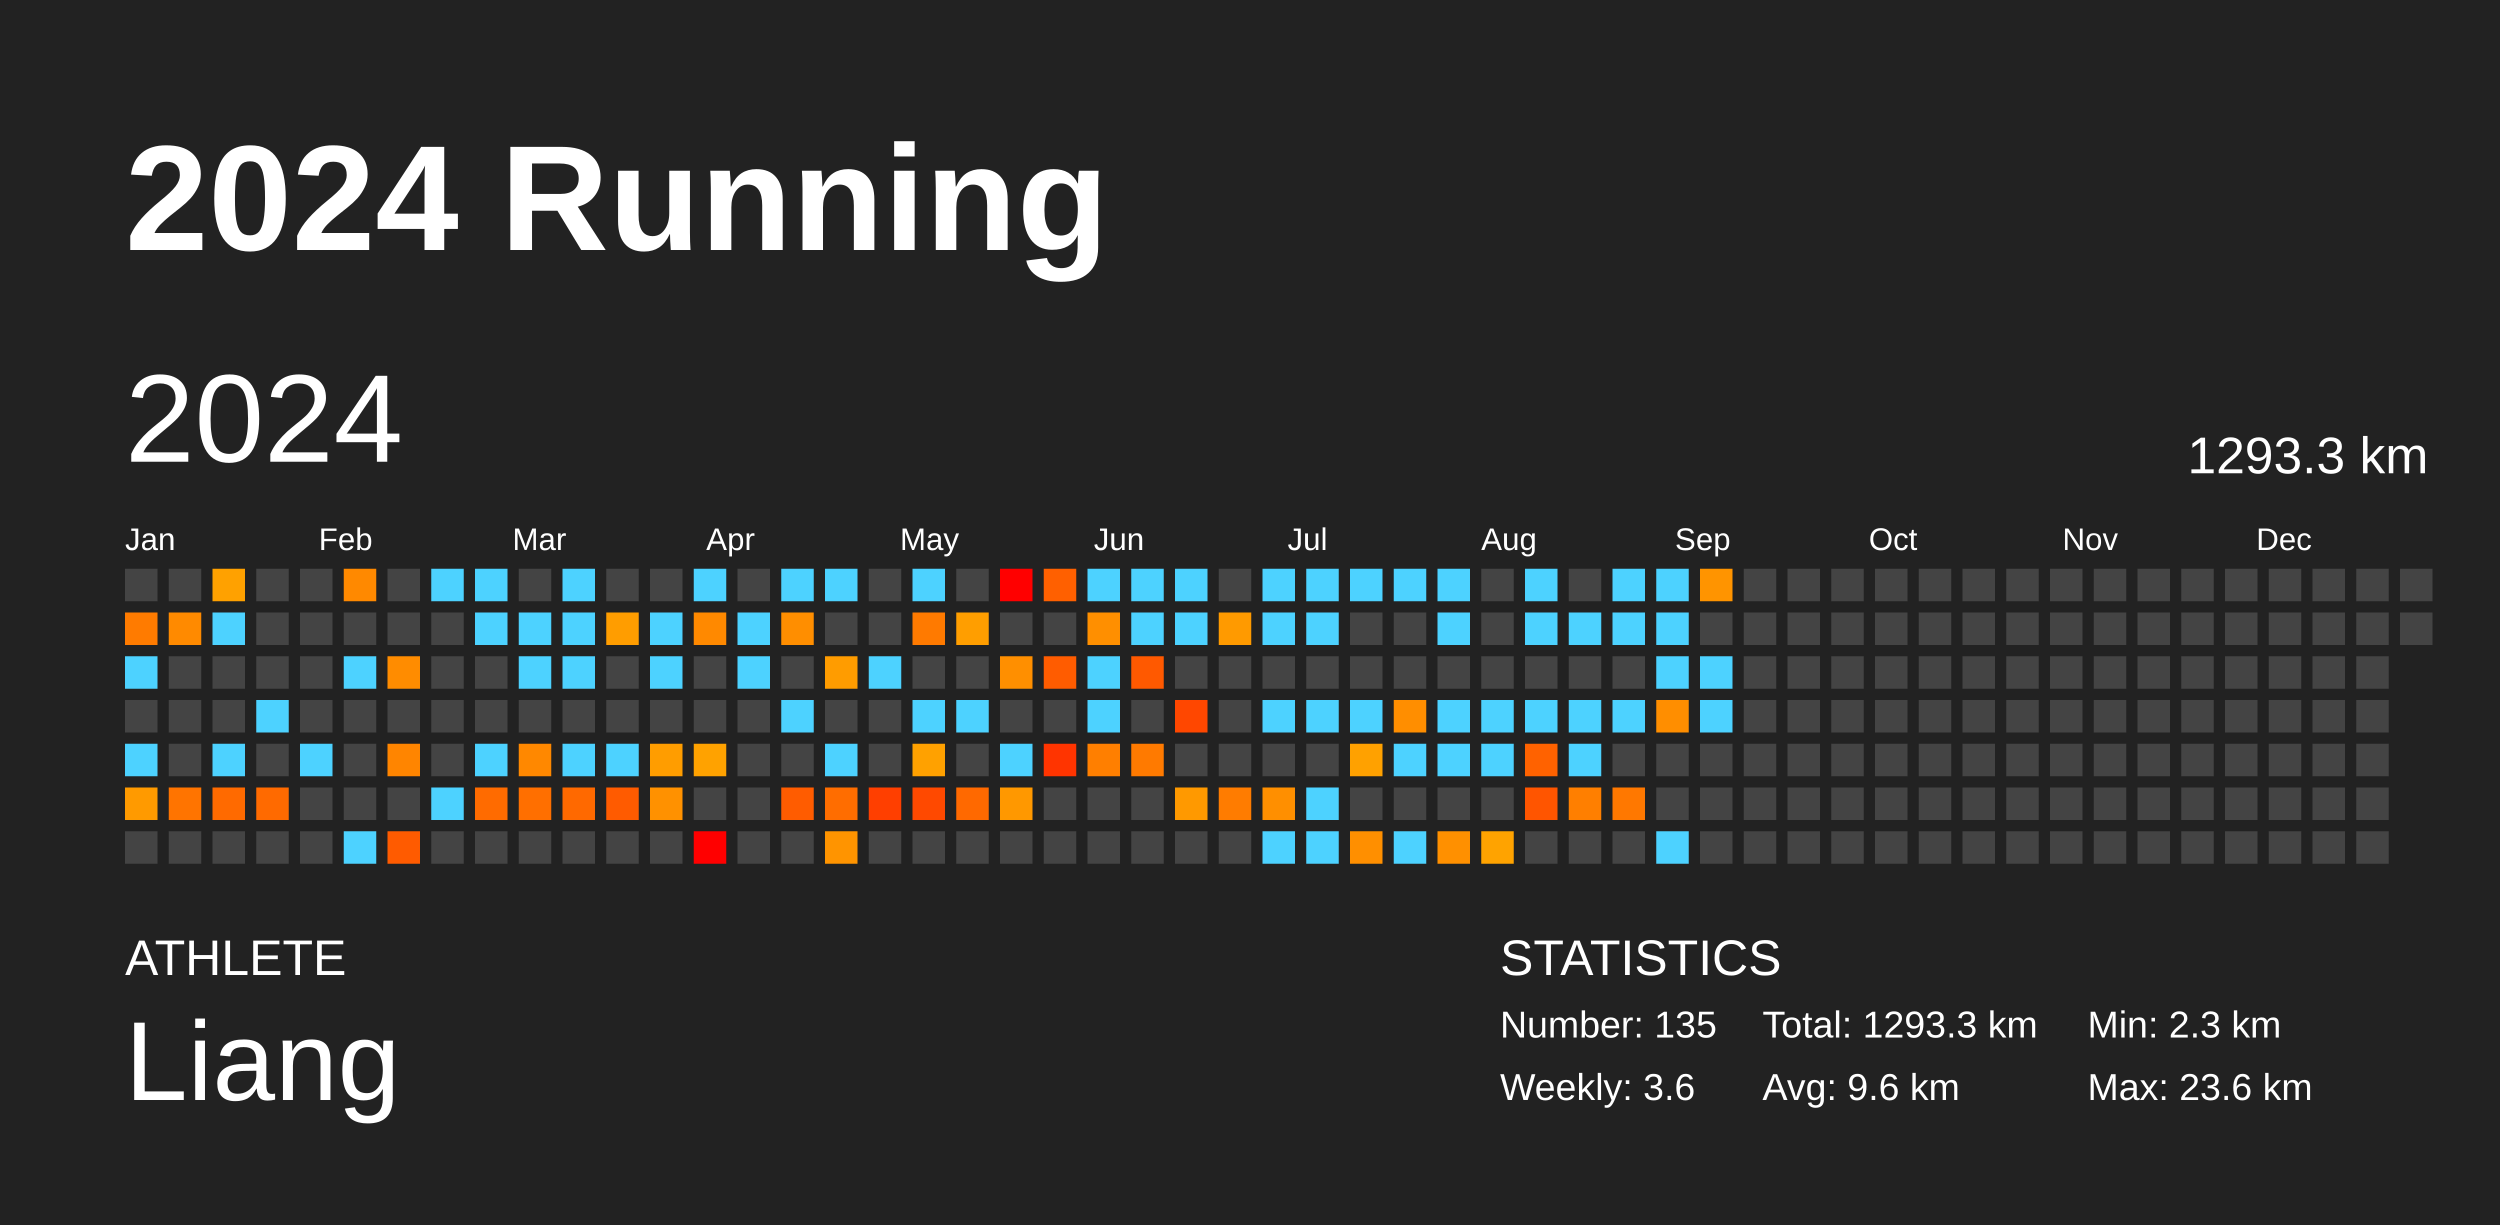
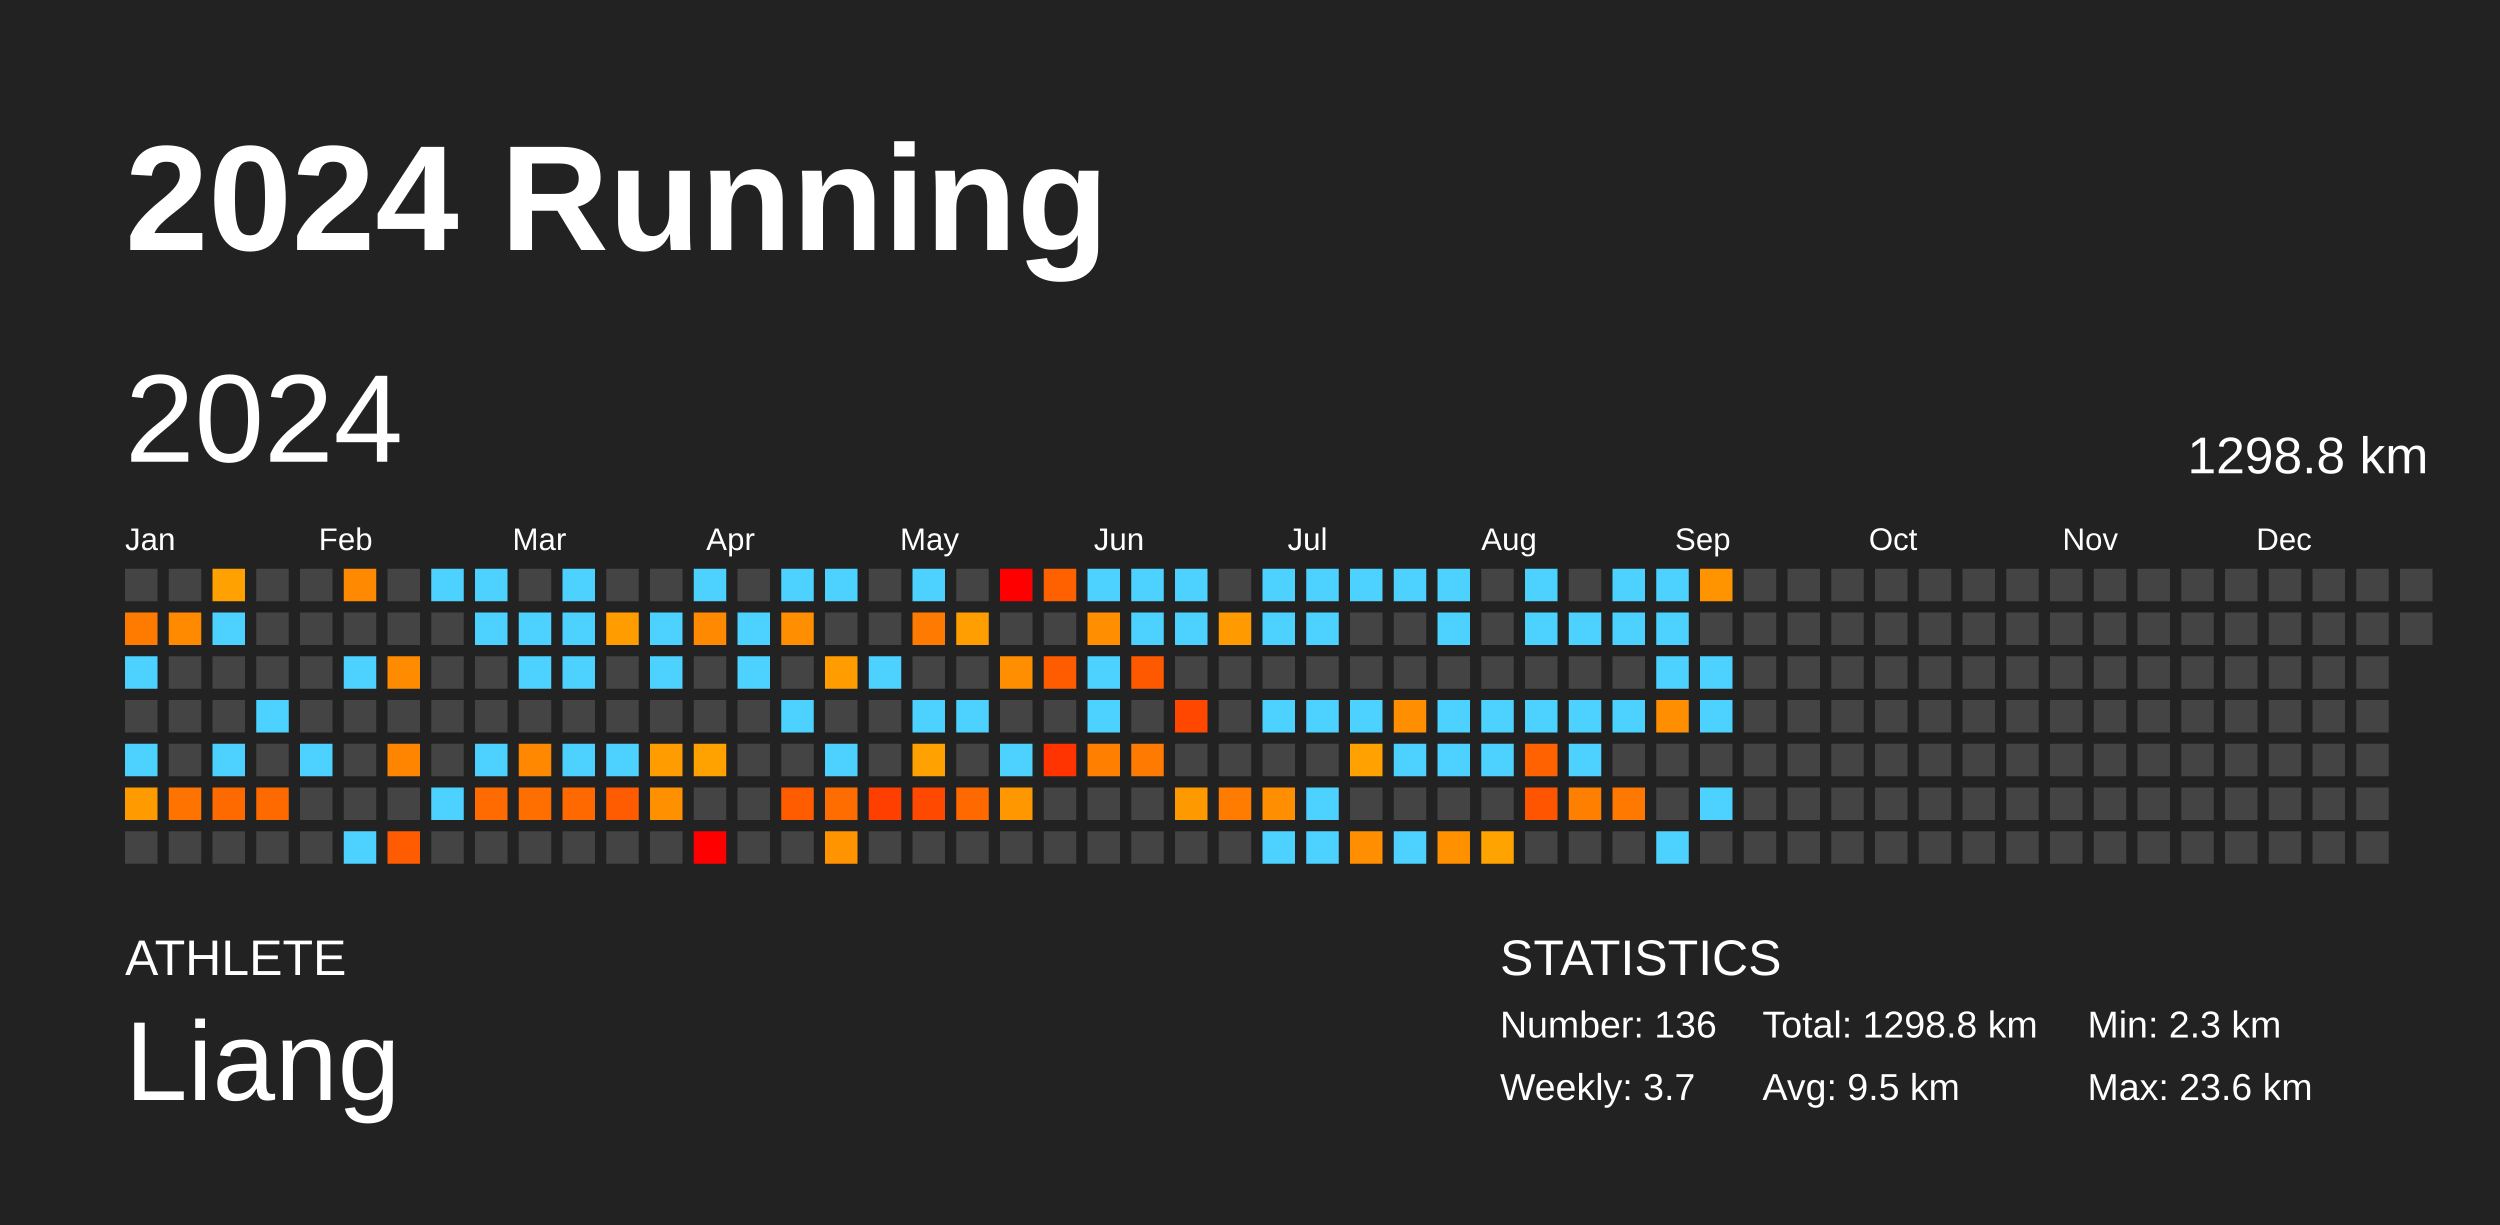
<svg xmlns="http://www.w3.org/2000/svg" baseProfile="full" height="98mm" version="1.1" viewBox="0,0,200,98" width="200mm">
  <defs />
  <rect fill="#222222" height="98" width="200" x="0" y="0" />
  <text fill="#FFFFFF" style="font-size:12px; font-family:Arial; font-weight:bold;" x="10" y="20">2024 Running</text>
  <text fill="#FFFFFF" style="font-size:4px; font-family:Arial" x="10" y="78">ATHLETE</text>
  <text fill="#FFFFFF" style="font-size:9px; font-family:Arial" x="10" y="88">Liang</text>
  <text fill="#FFFFFF" style="font-size:4px; font-family:Arial" x="120" y="78">STATISTICS</text>
-   <text fill="#FFFFFF" style="font-size:3px; font-family:Arial" x="120" y="83">Number: 135</text>
-   <text fill="#FFFFFF" style="font-size:3px; font-family:Arial" x="120" y="88">Weekly: 3.6</text>
-   <text fill="#FFFFFF" style="font-size:3px; font-family:Arial" x="141" y="83">Total: 1293.3 km</text>
-   <text fill="#FFFFFF" style="font-size:3px; font-family:Arial" x="141" y="88">Avg: 9.6 km</text>
+   <text fill="#FFFFFF" style="font-size:3px; font-family:Arial" x="120" y="83">Number: 136</text>
+   <text fill="#FFFFFF" style="font-size:3px; font-family:Arial" x="120" y="88">Weekly: 3.7</text>
+   <text fill="#FFFFFF" style="font-size:3px; font-family:Arial" x="141" y="83">Total: 1298.8 km</text>
+   <text fill="#FFFFFF" style="font-size:3px; font-family:Arial" x="141" y="88">Avg: 9.5 km</text>
  <text fill="#FFFFFF" style="font-size:3px; font-family:Arial" x="167" y="83">Min: 2.3 km</text>
  <text fill="#FFFFFF" style="font-size:3px; font-family:Arial" x="167" y="88">Max: 23.6 km</text>
  <text dominant-baseline="hanging" fill="#FFFFFF" style="font-size:10.0px; font-family:Arial;" x="10" y="30">2024</text>
-   <text dominant-baseline="hanging" fill="#FFFFFF" style="font-size:4.125px; font-family:Arial;" x="175" y="35">1293.3 km</text>
+   <text dominant-baseline="hanging" fill="#FFFFFF" style="font-size:4.125px; font-family:Arial;" x="175" y="35">1298.8 km</text>
  <text fill="#FFFFFF" style="font-size:2.5px; font-family:Arial" x="10.0" y="44">Jan</text>
  <text fill="#FFFFFF" style="font-size:2.5px; font-family:Arial" x="25.5" y="44">Feb</text>
  <text fill="#FFFFFF" style="font-size:2.5px; font-family:Arial" x="41.0" y="44">Mar</text>
  <text fill="#FFFFFF" style="font-size:2.5px; font-family:Arial" x="56.5" y="44">Apr</text>
  <text fill="#FFFFFF" style="font-size:2.5px; font-family:Arial" x="72.0" y="44">May</text>
  <text fill="#FFFFFF" style="font-size:2.5px; font-family:Arial" x="87.5" y="44">Jun</text>
  <text fill="#FFFFFF" style="font-size:2.5px; font-family:Arial" x="103.0" y="44">Jul</text>
  <text fill="#FFFFFF" style="font-size:2.5px; font-family:Arial" x="118.5" y="44">Aug</text>
  <text fill="#FFFFFF" style="font-size:2.5px; font-family:Arial" x="134.0" y="44">Sep</text>
  <text fill="#FFFFFF" style="font-size:2.5px; font-family:Arial" x="149.5" y="44">Oct</text>
  <text fill="#FFFFFF" style="font-size:2.5px; font-family:Arial" x="165.0" y="44">Nov</text>
  <text fill="#FFFFFF" style="font-size:2.5px; font-family:Arial" x="180.5" y="44">Dec</text>
  <rect fill="#444444" height="2.6" width="2.6" x="10.0" y="45.5" />
  <rect fill="#ff7b00" height="2.6" width="2.6" x="10.0" y="49.0" />
  <rect fill="#4dd2ff" height="2.6" width="2.6" x="10.0" y="52.5" />
  <rect fill="#444444" height="2.6" width="2.6" x="10.0" y="56.0" />
  <rect fill="#4dd2ff" height="2.6" width="2.6" x="10.0" y="59.5" />
  <rect fill="#ff9a00" height="2.6" width="2.6" x="10.0" y="63.0" />
  <rect fill="#444444" height="2.6" width="2.6" x="10.0" y="66.5" />
  <rect fill="#444444" height="2.6" width="2.6" x="13.5" y="45.5" />
  <rect fill="#ff8a00" height="2.6" width="2.6" x="13.5" y="49.0" />
  <rect fill="#444444" height="2.6" width="2.6" x="13.5" y="52.5" />
  <rect fill="#444444" height="2.6" width="2.6" x="13.5" y="56.0" />
  <rect fill="#444444" height="2.6" width="2.6" x="13.5" y="59.5" />
  <rect fill="#ff7400" height="2.6" width="2.6" x="13.5" y="63.0" />
  <rect fill="#444444" height="2.6" width="2.6" x="13.5" y="66.5" />
  <rect fill="#ffa100" height="2.6" width="2.6" x="17.0" y="45.5" />
  <rect fill="#4dd2ff" height="2.6" width="2.6" x="17.0" y="49.0" />
  <rect fill="#444444" height="2.6" width="2.6" x="17.0" y="52.5" />
  <rect fill="#444444" height="2.6" width="2.6" x="17.0" y="56.0" />
  <rect fill="#4dd2ff" height="2.6" width="2.6" x="17.0" y="59.5" />
  <rect fill="#ff6a00" height="2.6" width="2.6" x="17.0" y="63.0" />
  <rect fill="#444444" height="2.6" width="2.6" x="17.0" y="66.5" />
  <rect fill="#444444" height="2.6" width="2.6" x="20.5" y="45.5" />
  <rect fill="#444444" height="2.6" width="2.6" x="20.5" y="49.0" />
  <rect fill="#444444" height="2.6" width="2.6" x="20.5" y="52.5" />
  <rect fill="#4dd2ff" height="2.6" width="2.6" x="20.5" y="56.0" />
  <rect fill="#444444" height="2.6" width="2.6" x="20.5" y="59.5" />
  <rect fill="#ff6a00" height="2.6" width="2.6" x="20.5" y="63.0" />
  <rect fill="#444444" height="2.6" width="2.6" x="20.5" y="66.5" />
  <rect fill="#444444" height="2.6" width="2.6" x="24.0" y="45.5" />
  <rect fill="#444444" height="2.6" width="2.6" x="24.0" y="49.0" />
  <rect fill="#444444" height="2.6" width="2.6" x="24.0" y="52.5" />
  <rect fill="#444444" height="2.6" width="2.6" x="24.0" y="56.0" />
  <rect fill="#4dd2ff" height="2.6" width="2.6" x="24.0" y="59.5" />
  <rect fill="#444444" height="2.6" width="2.6" x="24.0" y="63.0" />
  <rect fill="#444444" height="2.6" width="2.6" x="24.0" y="66.5" />
  <rect fill="#ff8900" height="2.6" width="2.6" x="27.5" y="45.5" />
  <rect fill="#444444" height="2.6" width="2.6" x="27.5" y="49.0" />
  <rect fill="#4dd2ff" height="2.6" width="2.6" x="27.5" y="52.5" />
  <rect fill="#444444" height="2.6" width="2.6" x="27.5" y="56.0" />
  <rect fill="#444444" height="2.6" width="2.6" x="27.5" y="59.5" />
  <rect fill="#444444" height="2.6" width="2.6" x="27.5" y="63.0" />
  <rect fill="#4dd2ff" height="2.6" width="2.6" x="27.5" y="66.5" />
  <rect fill="#444444" height="2.6" width="2.6" x="31.0" y="45.5" />
  <rect fill="#444444" height="2.6" width="2.6" x="31.0" y="49.0" />
  <rect fill="#ff8c00" height="2.6" width="2.6" x="31.0" y="52.5" />
  <rect fill="#444444" height="2.6" width="2.6" x="31.0" y="56.0" />
  <rect fill="#ff8500" height="2.6" width="2.6" x="31.0" y="59.5" />
  <rect fill="#444444" height="2.6" width="2.6" x="31.0" y="63.0" />
  <rect fill="#ff5b00" height="2.6" width="2.6" x="31.0" y="66.5" />
  <rect fill="#4dd2ff" height="2.6" width="2.6" x="34.5" y="45.5" />
  <rect fill="#444444" height="2.6" width="2.6" x="34.5" y="49.0" />
  <rect fill="#444444" height="2.6" width="2.6" x="34.5" y="52.5" />
  <rect fill="#444444" height="2.6" width="2.6" x="34.5" y="56.0" />
  <rect fill="#444444" height="2.6" width="2.6" x="34.5" y="59.5" />
  <rect fill="#4dd2ff" height="2.6" width="2.6" x="34.5" y="63.0" />
  <rect fill="#444444" height="2.6" width="2.6" x="34.5" y="66.5" />
  <rect fill="#4dd2ff" height="2.6" width="2.6" x="38.0" y="45.5" />
  <rect fill="#4dd2ff" height="2.6" width="2.6" x="38.0" y="49.0" />
  <rect fill="#444444" height="2.6" width="2.6" x="38.0" y="52.5" />
  <rect fill="#444444" height="2.6" width="2.6" x="38.0" y="56.0" />
  <rect fill="#4dd2ff" height="2.6" width="2.6" x="38.0" y="59.5" />
  <rect fill="#ff6b00" height="2.6" width="2.6" x="38.0" y="63.0" />
  <rect fill="#444444" height="2.6" width="2.6" x="38.0" y="66.5" />
  <rect fill="#444444" height="2.6" width="2.6" x="41.5" y="45.5" />
  <rect fill="#4dd2ff" height="2.6" width="2.6" x="41.5" y="49.0" />
  <rect fill="#4dd2ff" height="2.6" width="2.6" x="41.5" y="52.5" />
  <rect fill="#444444" height="2.6" width="2.6" x="41.5" y="56.0" />
  <rect fill="#ff8800" height="2.6" width="2.6" x="41.5" y="59.5" />
  <rect fill="#ff6f00" height="2.6" width="2.6" x="41.5" y="63.0" />
  <rect fill="#444444" height="2.6" width="2.6" x="41.5" y="66.5" />
  <rect fill="#4dd2ff" height="2.6" width="2.6" x="45.0" y="45.5" />
  <rect fill="#4dd2ff" height="2.6" width="2.6" x="45.0" y="49.0" />
  <rect fill="#4dd2ff" height="2.6" width="2.6" x="45.0" y="52.5" />
  <rect fill="#444444" height="2.6" width="2.6" x="45.0" y="56.0" />
  <rect fill="#4dd2ff" height="2.6" width="2.6" x="45.0" y="59.5" />
  <rect fill="#ff6900" height="2.6" width="2.6" x="45.0" y="63.0" />
  <rect fill="#444444" height="2.6" width="2.6" x="45.0" y="66.5" />
  <rect fill="#444444" height="2.6" width="2.6" x="48.5" y="45.5" />
  <rect fill="#ff9d00" height="2.6" width="2.6" x="48.5" y="49.0" />
  <rect fill="#444444" height="2.6" width="2.6" x="48.5" y="52.5" />
  <rect fill="#444444" height="2.6" width="2.6" x="48.5" y="56.0" />
  <rect fill="#4dd2ff" height="2.6" width="2.6" x="48.5" y="59.5" />
  <rect fill="#ff5b00" height="2.6" width="2.6" x="48.5" y="63.0" />
  <rect fill="#444444" height="2.6" width="2.6" x="48.5" y="66.5" />
  <rect fill="#444444" height="2.6" width="2.6" x="52.0" y="45.5" />
  <rect fill="#4dd2ff" height="2.6" width="2.6" x="52.0" y="49.0" />
  <rect fill="#4dd2ff" height="2.6" width="2.6" x="52.0" y="52.5" />
  <rect fill="#444444" height="2.6" width="2.6" x="52.0" y="56.0" />
  <rect fill="#ff9d00" height="2.6" width="2.6" x="52.0" y="59.5" />
  <rect fill="#ff9100" height="2.6" width="2.6" x="52.0" y="63.0" />
  <rect fill="#444444" height="2.6" width="2.6" x="52.0" y="66.5" />
  <rect fill="#4dd2ff" height="2.6" width="2.6" x="55.5" y="45.5" />
  <rect fill="#ff8900" height="2.6" width="2.6" x="55.5" y="49.0" />
  <rect fill="#444444" height="2.6" width="2.6" x="55.5" y="52.5" />
  <rect fill="#444444" height="2.6" width="2.6" x="55.5" y="56.0" />
  <rect fill="#ffa200" height="2.6" width="2.6" x="55.5" y="59.5" />
  <rect fill="#444444" height="2.6" width="2.6" x="55.5" y="63.0" />
  <rect fill="red" height="2.6" width="2.6" x="55.5" y="66.5" />
  <rect fill="#444444" height="2.6" width="2.6" x="59.0" y="45.5" />
  <rect fill="#4dd2ff" height="2.6" width="2.6" x="59.0" y="49.0" />
  <rect fill="#4dd2ff" height="2.6" width="2.6" x="59.0" y="52.5" />
  <rect fill="#444444" height="2.6" width="2.6" x="59.0" y="56.0" />
  <rect fill="#444444" height="2.6" width="2.6" x="59.0" y="59.5" />
  <rect fill="#444444" height="2.6" width="2.6" x="59.0" y="63.0" />
  <rect fill="#444444" height="2.6" width="2.6" x="59.0" y="66.5" />
  <rect fill="#4dd2ff" height="2.6" width="2.6" x="62.5" y="45.5" />
  <rect fill="#ff8e00" height="2.6" width="2.6" x="62.5" y="49.0" />
  <rect fill="#444444" height="2.6" width="2.6" x="62.5" y="52.5" />
  <rect fill="#4dd2ff" height="2.6" width="2.6" x="62.5" y="56.0" />
  <rect fill="#444444" height="2.6" width="2.6" x="62.5" y="59.5" />
  <rect fill="#ff5c00" height="2.6" width="2.6" x="62.5" y="63.0" />
  <rect fill="#444444" height="2.6" width="2.6" x="62.5" y="66.5" />
  <rect fill="#4dd2ff" height="2.6" width="2.6" x="66.0" y="45.5" />
  <rect fill="#444444" height="2.6" width="2.6" x="66.0" y="49.0" />
  <rect fill="#ff9c00" height="2.6" width="2.6" x="66.0" y="52.5" />
  <rect fill="#444444" height="2.6" width="2.6" x="66.0" y="56.0" />
  <rect fill="#4dd2ff" height="2.6" width="2.6" x="66.0" y="59.5" />
  <rect fill="#ff6d00" height="2.6" width="2.6" x="66.0" y="63.0" />
  <rect fill="#ff9400" height="2.6" width="2.6" x="66.0" y="66.5" />
  <rect fill="#444444" height="2.6" width="2.6" x="69.5" y="45.5" />
  <rect fill="#444444" height="2.6" width="2.6" x="69.5" y="49.0" />
  <rect fill="#4dd2ff" height="2.6" width="2.6" x="69.5" y="52.5" />
  <rect fill="#444444" height="2.6" width="2.6" x="69.5" y="56.0" />
  <rect fill="#444444" height="2.6" width="2.6" x="69.5" y="59.5" />
  <rect fill="#ff3f00" height="2.6" width="2.6" x="69.5" y="63.0" />
  <rect fill="#444444" height="2.6" width="2.6" x="69.5" y="66.5" />
  <rect fill="#4dd2ff" height="2.6" width="2.6" x="73.0" y="45.5" />
  <rect fill="#ff7a00" height="2.6" width="2.6" x="73.0" y="49.0" />
  <rect fill="#444444" height="2.6" width="2.6" x="73.0" y="52.5" />
  <rect fill="#4dd2ff" height="2.6" width="2.6" x="73.0" y="56.0" />
  <rect fill="#ffa100" height="2.6" width="2.6" x="73.0" y="59.5" />
  <rect fill="#ff4900" height="2.6" width="2.6" x="73.0" y="63.0" />
  <rect fill="#444444" height="2.6" width="2.6" x="73.0" y="66.5" />
  <rect fill="#444444" height="2.6" width="2.6" x="76.5" y="45.5" />
  <rect fill="#ff9e00" height="2.6" width="2.6" x="76.5" y="49.0" />
  <rect fill="#444444" height="2.6" width="2.6" x="76.5" y="52.5" />
  <rect fill="#4dd2ff" height="2.6" width="2.6" x="76.5" y="56.0" />
  <rect fill="#444444" height="2.6" width="2.6" x="76.5" y="59.5" />
  <rect fill="#ff6900" height="2.6" width="2.6" x="76.5" y="63.0" />
  <rect fill="#444444" height="2.6" width="2.6" x="76.5" y="66.5" />
  <rect fill="red" height="2.6" width="2.6" x="80.0" y="45.5" />
  <rect fill="#444444" height="2.6" width="2.6" x="80.0" y="49.0" />
  <rect fill="#ff8f00" height="2.6" width="2.6" x="80.0" y="52.5" />
  <rect fill="#444444" height="2.6" width="2.6" x="80.0" y="56.0" />
  <rect fill="#4dd2ff" height="2.6" width="2.6" x="80.0" y="59.5" />
  <rect fill="#ff9800" height="2.6" width="2.6" x="80.0" y="63.0" />
  <rect fill="#444444" height="2.6" width="2.6" x="80.0" y="66.5" />
  <rect fill="#ff6000" height="2.6" width="2.6" x="83.5" y="45.5" />
  <rect fill="#444444" height="2.6" width="2.6" x="83.5" y="49.0" />
  <rect fill="#ff5c00" height="2.6" width="2.6" x="83.5" y="52.5" />
  <rect fill="#444444" height="2.6" width="2.6" x="83.5" y="56.0" />
  <rect fill="#ff3400" height="2.6" width="2.6" x="83.5" y="59.5" />
  <rect fill="#444444" height="2.6" width="2.6" x="83.5" y="63.0" />
  <rect fill="#444444" height="2.6" width="2.6" x="83.5" y="66.5" />
  <rect fill="#4dd2ff" height="2.6" width="2.6" x="87.0" y="45.5" />
  <rect fill="#ff8f00" height="2.6" width="2.6" x="87.0" y="49.0" />
  <rect fill="#4dd2ff" height="2.6" width="2.6" x="87.0" y="52.5" />
  <rect fill="#4dd2ff" height="2.6" width="2.6" x="87.0" y="56.0" />
  <rect fill="#ff7f00" height="2.6" width="2.6" x="87.0" y="59.5" />
  <rect fill="#444444" height="2.6" width="2.6" x="87.0" y="63.0" />
  <rect fill="#444444" height="2.6" width="2.6" x="87.0" y="66.5" />
  <rect fill="#4dd2ff" height="2.6" width="2.6" x="90.5" y="45.5" />
  <rect fill="#4dd2ff" height="2.6" width="2.6" x="90.5" y="49.0" />
  <rect fill="#ff5900" height="2.6" width="2.6" x="90.5" y="52.5" />
  <rect fill="#444444" height="2.6" width="2.6" x="90.5" y="56.0" />
  <rect fill="#ff7a00" height="2.6" width="2.6" x="90.5" y="59.5" />
  <rect fill="#444444" height="2.6" width="2.6" x="90.5" y="63.0" />
  <rect fill="#444444" height="2.6" width="2.6" x="90.5" y="66.5" />
  <rect fill="#4dd2ff" height="2.6" width="2.6" x="94.0" y="45.5" />
  <rect fill="#4dd2ff" height="2.6" width="2.6" x="94.0" y="49.0" />
  <rect fill="#444444" height="2.6" width="2.6" x="94.0" y="52.5" />
  <rect fill="#ff4700" height="2.6" width="2.6" x="94.0" y="56.0" />
  <rect fill="#444444" height="2.6" width="2.6" x="94.0" y="59.5" />
  <rect fill="#ff9900" height="2.6" width="2.6" x="94.0" y="63.0" />
  <rect fill="#444444" height="2.6" width="2.6" x="94.0" y="66.5" />
  <rect fill="#444444" height="2.6" width="2.6" x="97.5" y="45.5" />
  <rect fill="#ff9a00" height="2.6" width="2.6" x="97.5" y="49.0" />
  <rect fill="#444444" height="2.6" width="2.6" x="97.5" y="52.5" />
  <rect fill="#444444" height="2.6" width="2.6" x="97.5" y="56.0" />
  <rect fill="#444444" height="2.6" width="2.6" x="97.5" y="59.5" />
  <rect fill="#ff7c00" height="2.6" width="2.6" x="97.5" y="63.0" />
  <rect fill="#444444" height="2.6" width="2.6" x="97.5" y="66.5" />
  <rect fill="#4dd2ff" height="2.6" width="2.6" x="101.0" y="45.5" />
  <rect fill="#4dd2ff" height="2.6" width="2.6" x="101.0" y="49.0" />
  <rect fill="#444444" height="2.6" width="2.6" x="101.0" y="52.5" />
  <rect fill="#4dd2ff" height="2.6" width="2.6" x="101.0" y="56.0" />
  <rect fill="#444444" height="2.6" width="2.6" x="101.0" y="59.5" />
  <rect fill="#ff8f00" height="2.6" width="2.6" x="101.0" y="63.0" />
  <rect fill="#4dd2ff" height="2.6" width="2.6" x="101.0" y="66.5" />
  <rect fill="#4dd2ff" height="2.6" width="2.6" x="104.5" y="45.5" />
  <rect fill="#4dd2ff" height="2.6" width="2.6" x="104.5" y="49.0" />
  <rect fill="#444444" height="2.6" width="2.6" x="104.5" y="52.5" />
  <rect fill="#4dd2ff" height="2.6" width="2.6" x="104.5" y="56.0" />
  <rect fill="#444444" height="2.6" width="2.6" x="104.5" y="59.5" />
  <rect fill="#4dd2ff" height="2.6" width="2.6" x="104.5" y="63.0" />
  <rect fill="#4dd2ff" height="2.6" width="2.6" x="104.5" y="66.5" />
  <rect fill="#4dd2ff" height="2.6" width="2.6" x="108.0" y="45.5" />
  <rect fill="#444444" height="2.6" width="2.6" x="108.0" y="49.0" />
  <rect fill="#444444" height="2.6" width="2.6" x="108.0" y="52.5" />
  <rect fill="#4dd2ff" height="2.6" width="2.6" x="108.0" y="56.0" />
  <rect fill="#ffa100" height="2.6" width="2.6" x="108.0" y="59.5" />
  <rect fill="#444444" height="2.6" width="2.6" x="108.0" y="63.0" />
  <rect fill="#ff8f00" height="2.6" width="2.6" x="108.0" y="66.5" />
  <rect fill="#4dd2ff" height="2.6" width="2.6" x="111.5" y="45.5" />
  <rect fill="#444444" height="2.6" width="2.6" x="111.5" y="49.0" />
  <rect fill="#444444" height="2.6" width="2.6" x="111.5" y="52.5" />
  <rect fill="#ff8e00" height="2.6" width="2.6" x="111.5" y="56.0" />
  <rect fill="#4dd2ff" height="2.6" width="2.6" x="111.5" y="59.5" />
  <rect fill="#444444" height="2.6" width="2.6" x="111.5" y="63.0" />
  <rect fill="#4dd2ff" height="2.6" width="2.6" x="111.5" y="66.5" />
  <rect fill="#4dd2ff" height="2.6" width="2.6" x="115.0" y="45.5" />
  <rect fill="#4dd2ff" height="2.6" width="2.6" x="115.0" y="49.0" />
  <rect fill="#444444" height="2.6" width="2.6" x="115.0" y="52.5" />
  <rect fill="#4dd2ff" height="2.6" width="2.6" x="115.0" y="56.0" />
  <rect fill="#4dd2ff" height="2.6" width="2.6" x="115.0" y="59.5" />
  <rect fill="#444444" height="2.6" width="2.6" x="115.0" y="63.0" />
  <rect fill="#ff9000" height="2.6" width="2.6" x="115.0" y="66.5" />
  <rect fill="#444444" height="2.6" width="2.6" x="118.5" y="45.5" />
  <rect fill="#444444" height="2.6" width="2.6" x="118.5" y="49.0" />
  <rect fill="#444444" height="2.6" width="2.6" x="118.5" y="52.5" />
  <rect fill="#4dd2ff" height="2.6" width="2.6" x="118.5" y="56.0" />
  <rect fill="#4dd2ff" height="2.6" width="2.6" x="118.5" y="59.5" />
  <rect fill="#444444" height="2.6" width="2.6" x="118.5" y="63.0" />
  <rect fill="#ffa300" height="2.6" width="2.6" x="118.5" y="66.5" />
  <rect fill="#4dd2ff" height="2.6" width="2.6" x="122.0" y="45.5" />
  <rect fill="#4dd2ff" height="2.6" width="2.6" x="122.0" y="49.0" />
  <rect fill="#444444" height="2.6" width="2.6" x="122.0" y="52.5" />
  <rect fill="#4dd2ff" height="2.6" width="2.6" x="122.0" y="56.0" />
  <rect fill="#ff6200" height="2.6" width="2.6" x="122.0" y="59.5" />
  <rect fill="#ff5500" height="2.6" width="2.6" x="122.0" y="63.0" />
  <rect fill="#444444" height="2.6" width="2.6" x="122.0" y="66.5" />
  <rect fill="#444444" height="2.6" width="2.6" x="125.5" y="45.5" />
  <rect fill="#4dd2ff" height="2.6" width="2.6" x="125.5" y="49.0" />
  <rect fill="#444444" height="2.6" width="2.6" x="125.5" y="52.5" />
  <rect fill="#4dd2ff" height="2.6" width="2.6" x="125.5" y="56.0" />
  <rect fill="#4dd2ff" height="2.6" width="2.6" x="125.5" y="59.5" />
  <rect fill="#ff7f00" height="2.6" width="2.6" x="125.5" y="63.0" />
  <rect fill="#444444" height="2.6" width="2.6" x="125.5" y="66.5" />
  <rect fill="#4dd2ff" height="2.6" width="2.6" x="129.0" y="45.5" />
  <rect fill="#4dd2ff" height="2.6" width="2.6" x="129.0" y="49.0" />
  <rect fill="#444444" height="2.6" width="2.6" x="129.0" y="52.5" />
  <rect fill="#4dd2ff" height="2.6" width="2.6" x="129.0" y="56.0" />
  <rect fill="#444444" height="2.6" width="2.6" x="129.0" y="59.5" />
  <rect fill="#ff7800" height="2.6" width="2.6" x="129.0" y="63.0" />
  <rect fill="#444444" height="2.6" width="2.6" x="129.0" y="66.5" />
  <rect fill="#4dd2ff" height="2.6" width="2.6" x="132.5" y="45.5" />
  <rect fill="#4dd2ff" height="2.6" width="2.6" x="132.5" y="49.0" />
  <rect fill="#4dd2ff" height="2.6" width="2.6" x="132.5" y="52.5" />
  <rect fill="#ff8e00" height="2.6" width="2.6" x="132.5" y="56.0" />
  <rect fill="#444444" height="2.6" width="2.6" x="132.5" y="59.5" />
  <rect fill="#444444" height="2.6" width="2.6" x="132.5" y="63.0" />
  <rect fill="#4dd2ff" height="2.6" width="2.6" x="132.5" y="66.5" />
  <rect fill="#ff9400" height="2.6" width="2.6" x="136.0" y="45.5" />
  <rect fill="#444444" height="2.6" width="2.6" x="136.0" y="49.0" />
  <rect fill="#4dd2ff" height="2.6" width="2.6" x="136.0" y="52.5" />
  <rect fill="#4dd2ff" height="2.6" width="2.6" x="136.0" y="56.0" />
  <rect fill="#444444" height="2.6" width="2.6" x="136.0" y="59.5" />
-   <rect fill="#444444" height="2.6" width="2.6" x="136.0" y="63.0" />
+   <rect fill="#4dd2ff" height="2.6" width="2.6" x="136.0" y="63.0" />
  <rect fill="#444444" height="2.6" width="2.6" x="136.0" y="66.5" />
  <rect fill="#444444" height="2.6" width="2.6" x="139.5" y="45.5" />
  <rect fill="#444444" height="2.6" width="2.6" x="139.5" y="49.0" />
  <rect fill="#444444" height="2.6" width="2.6" x="139.5" y="52.5" />
  <rect fill="#444444" height="2.6" width="2.6" x="139.5" y="56.0" />
  <rect fill="#444444" height="2.6" width="2.6" x="139.5" y="59.5" />
  <rect fill="#444444" height="2.6" width="2.6" x="139.5" y="63.0" />
  <rect fill="#444444" height="2.6" width="2.6" x="139.5" y="66.5" />
  <rect fill="#444444" height="2.6" width="2.6" x="143.0" y="45.5" />
  <rect fill="#444444" height="2.6" width="2.6" x="143.0" y="49.0" />
  <rect fill="#444444" height="2.6" width="2.6" x="143.0" y="52.5" />
  <rect fill="#444444" height="2.6" width="2.6" x="143.0" y="56.0" />
  <rect fill="#444444" height="2.6" width="2.6" x="143.0" y="59.5" />
  <rect fill="#444444" height="2.6" width="2.6" x="143.0" y="63.0" />
  <rect fill="#444444" height="2.6" width="2.6" x="143.0" y="66.5" />
  <rect fill="#444444" height="2.6" width="2.6" x="146.5" y="45.5" />
  <rect fill="#444444" height="2.6" width="2.6" x="146.5" y="49.0" />
  <rect fill="#444444" height="2.6" width="2.6" x="146.5" y="52.5" />
  <rect fill="#444444" height="2.6" width="2.6" x="146.5" y="56.0" />
  <rect fill="#444444" height="2.6" width="2.6" x="146.5" y="59.5" />
  <rect fill="#444444" height="2.6" width="2.6" x="146.5" y="63.0" />
  <rect fill="#444444" height="2.6" width="2.6" x="146.5" y="66.5" />
  <rect fill="#444444" height="2.6" width="2.6" x="150.0" y="45.5" />
  <rect fill="#444444" height="2.6" width="2.6" x="150.0" y="49.0" />
  <rect fill="#444444" height="2.6" width="2.6" x="150.0" y="52.5" />
  <rect fill="#444444" height="2.6" width="2.6" x="150.0" y="56.0" />
  <rect fill="#444444" height="2.6" width="2.6" x="150.0" y="59.5" />
  <rect fill="#444444" height="2.6" width="2.6" x="150.0" y="63.0" />
  <rect fill="#444444" height="2.6" width="2.6" x="150.0" y="66.5" />
  <rect fill="#444444" height="2.6" width="2.6" x="153.5" y="45.5" />
  <rect fill="#444444" height="2.6" width="2.6" x="153.5" y="49.0" />
  <rect fill="#444444" height="2.6" width="2.6" x="153.5" y="52.5" />
  <rect fill="#444444" height="2.6" width="2.6" x="153.5" y="56.0" />
  <rect fill="#444444" height="2.6" width="2.6" x="153.5" y="59.5" />
  <rect fill="#444444" height="2.6" width="2.6" x="153.5" y="63.0" />
  <rect fill="#444444" height="2.6" width="2.6" x="153.5" y="66.5" />
  <rect fill="#444444" height="2.6" width="2.6" x="157.0" y="45.5" />
  <rect fill="#444444" height="2.6" width="2.6" x="157.0" y="49.0" />
  <rect fill="#444444" height="2.6" width="2.6" x="157.0" y="52.5" />
  <rect fill="#444444" height="2.6" width="2.6" x="157.0" y="56.0" />
  <rect fill="#444444" height="2.6" width="2.6" x="157.0" y="59.5" />
  <rect fill="#444444" height="2.6" width="2.6" x="157.0" y="63.0" />
  <rect fill="#444444" height="2.6" width="2.6" x="157.0" y="66.5" />
  <rect fill="#444444" height="2.6" width="2.6" x="160.5" y="45.5" />
  <rect fill="#444444" height="2.6" width="2.6" x="160.5" y="49.0" />
  <rect fill="#444444" height="2.6" width="2.6" x="160.5" y="52.5" />
  <rect fill="#444444" height="2.6" width="2.6" x="160.5" y="56.0" />
  <rect fill="#444444" height="2.6" width="2.6" x="160.5" y="59.5" />
  <rect fill="#444444" height="2.6" width="2.6" x="160.5" y="63.0" />
  <rect fill="#444444" height="2.6" width="2.6" x="160.5" y="66.5" />
  <rect fill="#444444" height="2.6" width="2.6" x="164.0" y="45.5" />
  <rect fill="#444444" height="2.6" width="2.6" x="164.0" y="49.0" />
  <rect fill="#444444" height="2.6" width="2.6" x="164.0" y="52.5" />
  <rect fill="#444444" height="2.6" width="2.6" x="164.0" y="56.0" />
  <rect fill="#444444" height="2.6" width="2.6" x="164.0" y="59.5" />
  <rect fill="#444444" height="2.6" width="2.6" x="164.0" y="63.0" />
  <rect fill="#444444" height="2.6" width="2.6" x="164.0" y="66.5" />
  <rect fill="#444444" height="2.6" width="2.6" x="167.5" y="45.5" />
  <rect fill="#444444" height="2.6" width="2.6" x="167.5" y="49.0" />
  <rect fill="#444444" height="2.6" width="2.6" x="167.5" y="52.5" />
  <rect fill="#444444" height="2.6" width="2.6" x="167.5" y="56.0" />
  <rect fill="#444444" height="2.6" width="2.6" x="167.5" y="59.5" />
  <rect fill="#444444" height="2.6" width="2.6" x="167.5" y="63.0" />
  <rect fill="#444444" height="2.6" width="2.6" x="167.5" y="66.5" />
  <rect fill="#444444" height="2.6" width="2.6" x="171.0" y="45.5" />
  <rect fill="#444444" height="2.6" width="2.6" x="171.0" y="49.0" />
  <rect fill="#444444" height="2.6" width="2.6" x="171.0" y="52.5" />
  <rect fill="#444444" height="2.6" width="2.6" x="171.0" y="56.0" />
  <rect fill="#444444" height="2.6" width="2.6" x="171.0" y="59.5" />
  <rect fill="#444444" height="2.6" width="2.6" x="171.0" y="63.0" />
  <rect fill="#444444" height="2.6" width="2.6" x="171.0" y="66.5" />
  <rect fill="#444444" height="2.6" width="2.6" x="174.5" y="45.5" />
  <rect fill="#444444" height="2.6" width="2.6" x="174.5" y="49.0" />
  <rect fill="#444444" height="2.6" width="2.6" x="174.5" y="52.5" />
  <rect fill="#444444" height="2.6" width="2.6" x="174.5" y="56.0" />
  <rect fill="#444444" height="2.6" width="2.6" x="174.5" y="59.5" />
  <rect fill="#444444" height="2.6" width="2.6" x="174.5" y="63.0" />
  <rect fill="#444444" height="2.6" width="2.6" x="174.5" y="66.5" />
  <rect fill="#444444" height="2.6" width="2.6" x="178.0" y="45.5" />
  <rect fill="#444444" height="2.6" width="2.6" x="178.0" y="49.0" />
  <rect fill="#444444" height="2.6" width="2.6" x="178.0" y="52.5" />
  <rect fill="#444444" height="2.6" width="2.6" x="178.0" y="56.0" />
  <rect fill="#444444" height="2.6" width="2.6" x="178.0" y="59.5" />
  <rect fill="#444444" height="2.6" width="2.6" x="178.0" y="63.0" />
  <rect fill="#444444" height="2.6" width="2.6" x="178.0" y="66.5" />
  <rect fill="#444444" height="2.6" width="2.6" x="181.5" y="45.5" />
  <rect fill="#444444" height="2.6" width="2.6" x="181.5" y="49.0" />
  <rect fill="#444444" height="2.6" width="2.6" x="181.5" y="52.5" />
  <rect fill="#444444" height="2.6" width="2.6" x="181.5" y="56.0" />
  <rect fill="#444444" height="2.6" width="2.6" x="181.5" y="59.5" />
  <rect fill="#444444" height="2.6" width="2.6" x="181.5" y="63.0" />
  <rect fill="#444444" height="2.6" width="2.6" x="181.5" y="66.5" />
  <rect fill="#444444" height="2.6" width="2.6" x="185.0" y="45.5" />
  <rect fill="#444444" height="2.6" width="2.6" x="185.0" y="49.0" />
  <rect fill="#444444" height="2.6" width="2.6" x="185.0" y="52.5" />
  <rect fill="#444444" height="2.6" width="2.6" x="185.0" y="56.0" />
  <rect fill="#444444" height="2.6" width="2.6" x="185.0" y="59.5" />
  <rect fill="#444444" height="2.6" width="2.6" x="185.0" y="63.0" />
  <rect fill="#444444" height="2.6" width="2.6" x="185.0" y="66.5" />
  <rect fill="#444444" height="2.6" width="2.6" x="188.5" y="45.5" />
  <rect fill="#444444" height="2.6" width="2.6" x="188.5" y="49.0" />
  <rect fill="#444444" height="2.6" width="2.6" x="188.5" y="52.5" />
  <rect fill="#444444" height="2.6" width="2.6" x="188.5" y="56.0" />
  <rect fill="#444444" height="2.6" width="2.6" x="188.5" y="59.5" />
  <rect fill="#444444" height="2.6" width="2.6" x="188.5" y="63.0" />
  <rect fill="#444444" height="2.6" width="2.6" x="188.5" y="66.5" />
  <rect fill="#444444" height="2.6" width="2.6" x="192.0" y="45.5" />
  <rect fill="#444444" height="2.6" width="2.6" x="192.0" y="49.0" />
</svg>
